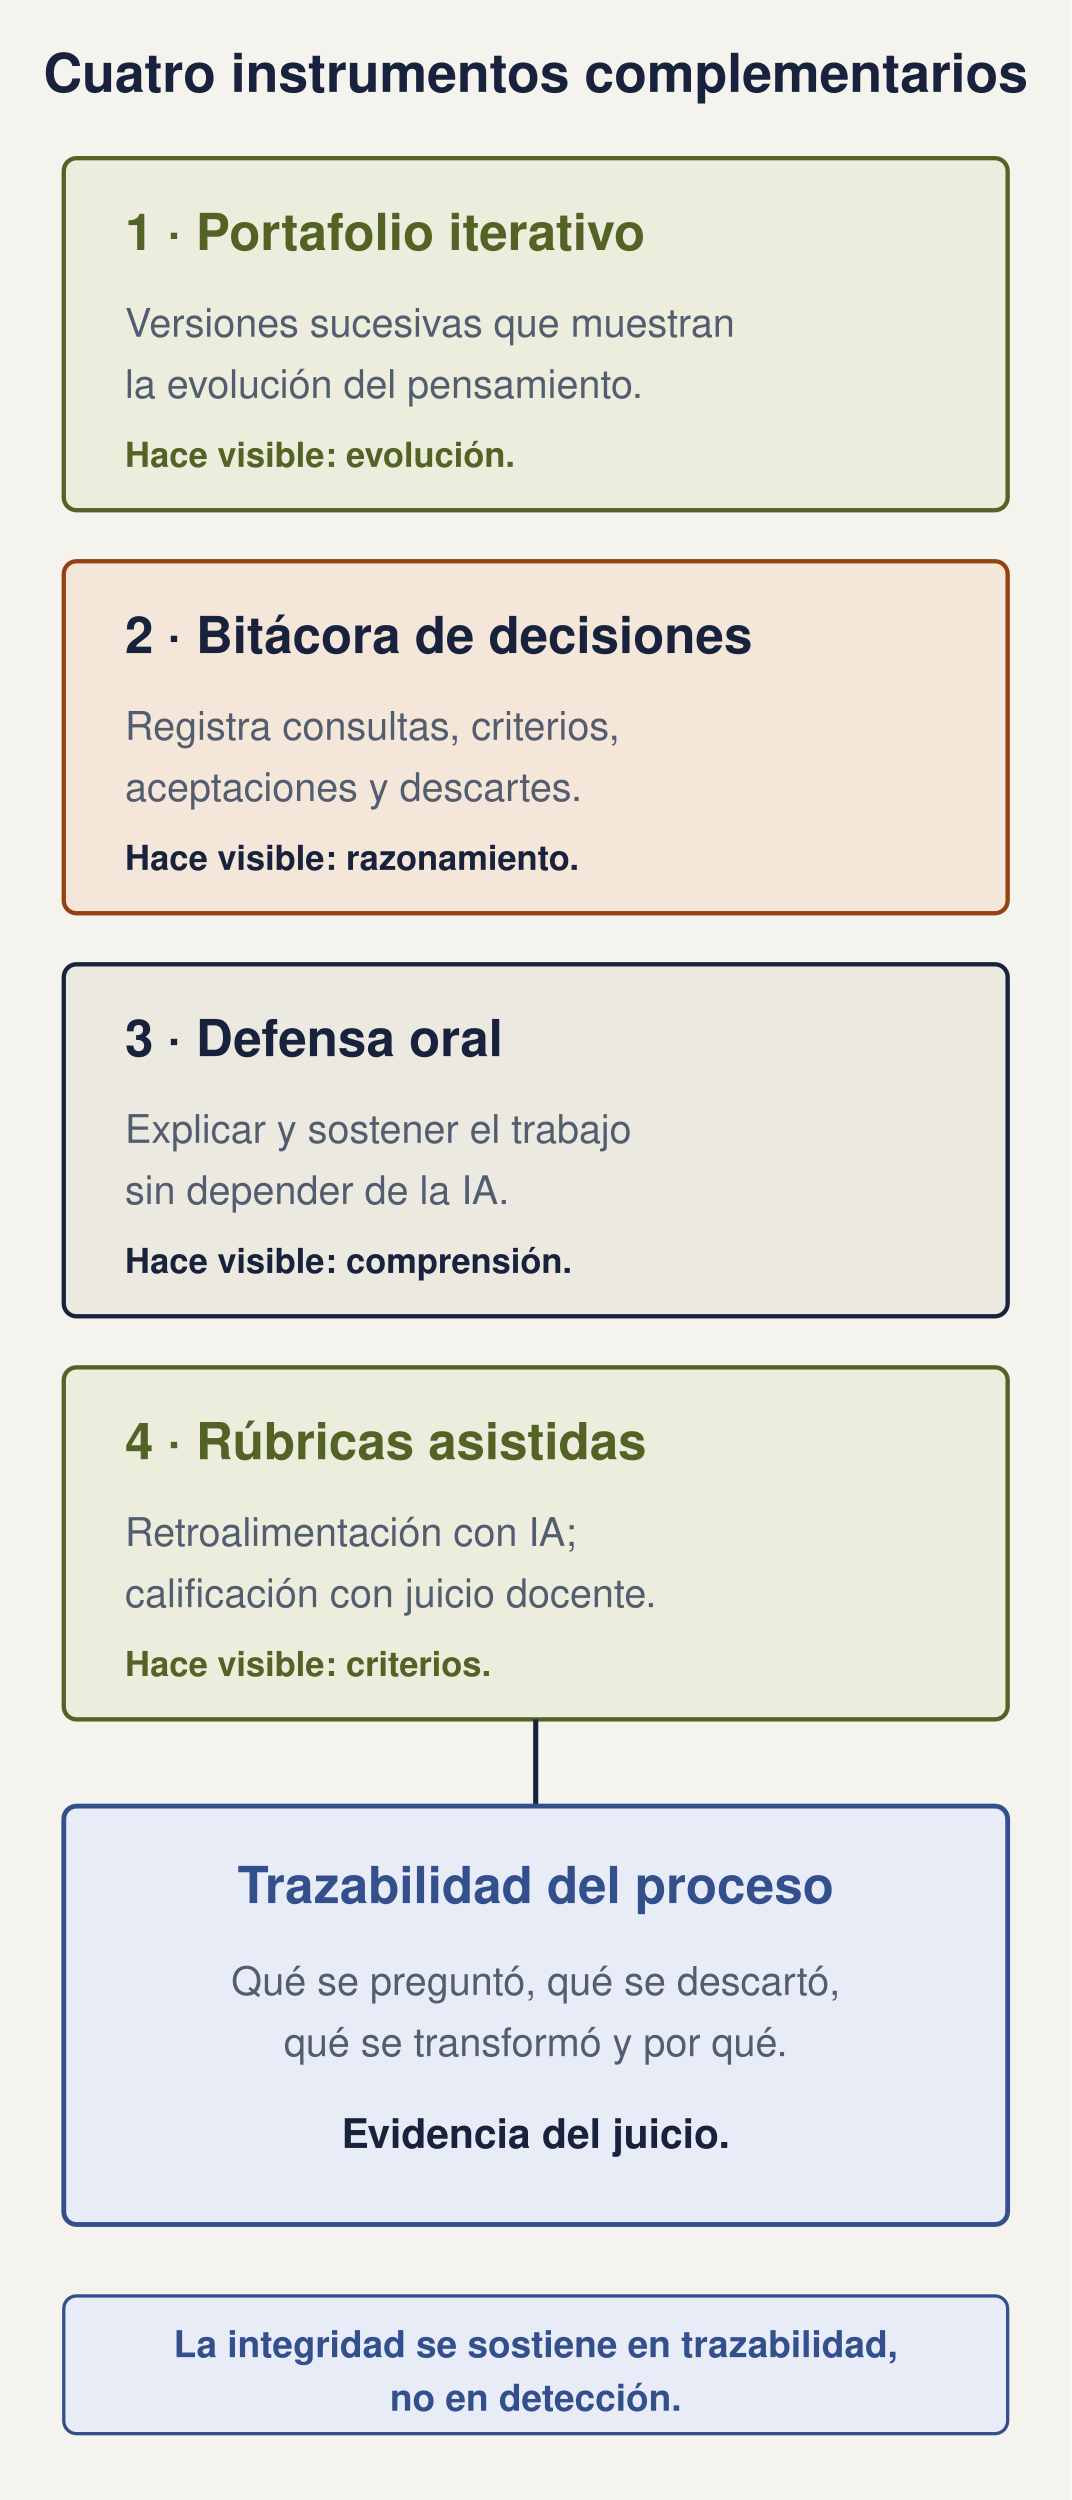
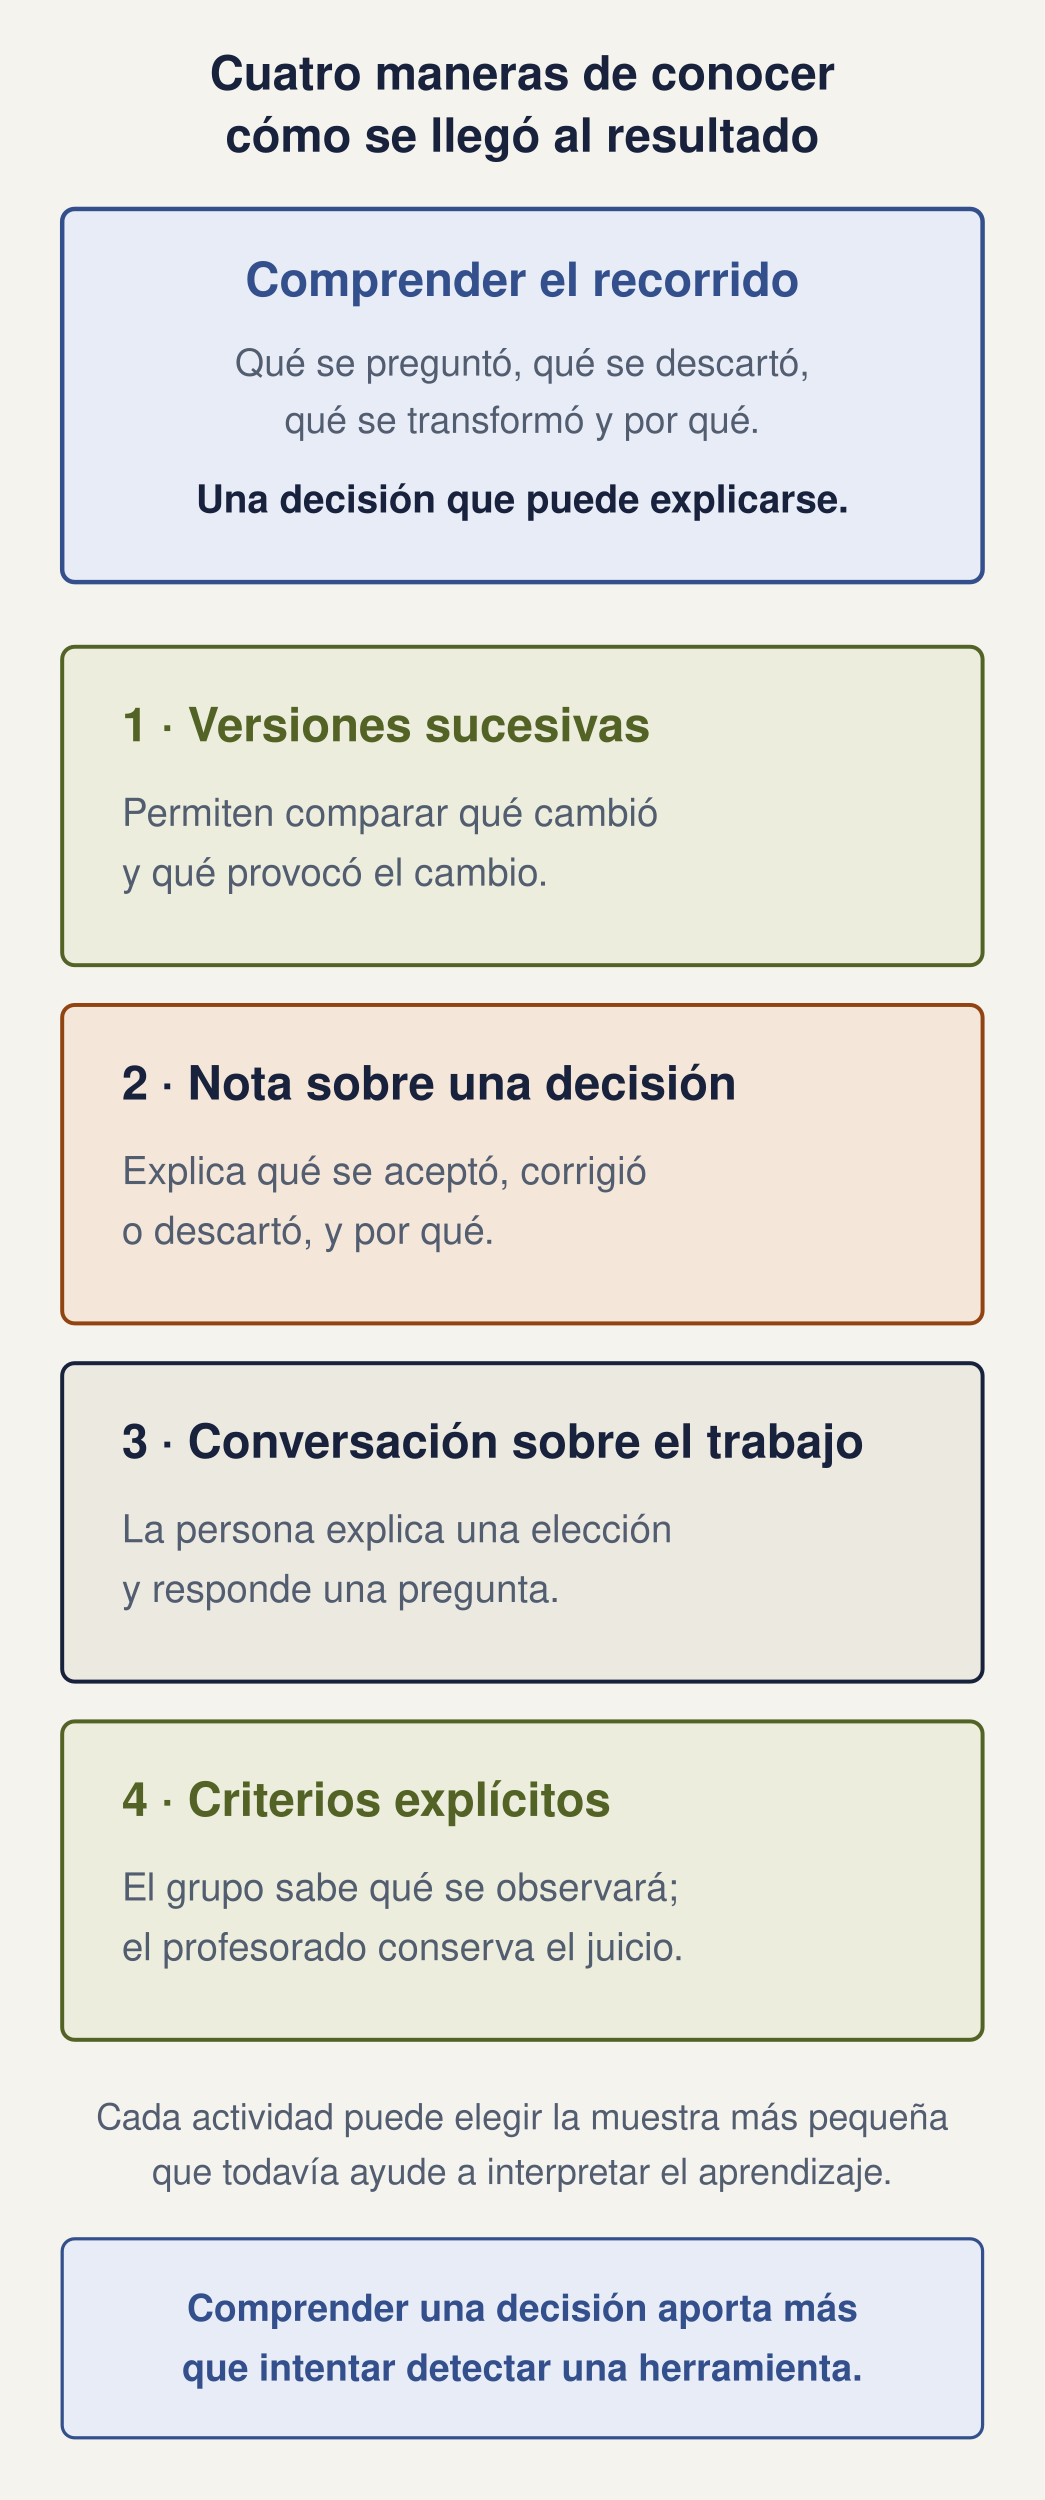
- <svg xmlns="http://www.w3.org/2000/svg" viewBox="0 0 420 980" role="img" aria-labelledby="titulo desc">
+ <svg xmlns="http://www.w3.org/2000/svg" viewBox="0 0 420 1005" role="img" aria-labelledby="titulo desc">
  <style>
    .fig-canvas { fill:#f5f3ee; }
-     .tk{font-family:'Archivo Narrow',Helvetica,Arial,sans-serif}.ink{fill:#18223c}.muted{fill:#525d70}.primary{fill:#34508c}.good{fill:#536326}
-     .bg-primary{fill:#e7ecf7}.bg-good{fill:#eceddc}.bg-neutral{fill:#ece9e1}.bg-warn{fill:#f4e6d8}
-     .st-primary{stroke:#34508c}.st-good{stroke:#536326}.st-warn{stroke:#914411}.st-axis{stroke:#18223c}
+     /* === TOKENS GRÁFICOS — ver figuras/TOKENS-GRAFICOS.md === */
+     .tk-font { font-family: 'Archivo Narrow', Helvetica, Arial, sans-serif; }
+     .f-ink { fill:#18223c; } .f-muted { fill:#525d70; }
+     .f-primary { fill:#34508c; } .f-good { fill:#536326; } .f-risk { fill:#8b2635; }
+     .bg-primary { fill:#e7ecf7; } .bg-good { fill:#ECEDDC; } .bg-risk { fill:#f8e7ea; }
+     .bg-neutral { fill:#ece9e1; } .bg-warn { fill:#f4e6d8; }
+     .st-primary { stroke:#34508c; } .st-good { stroke:#536326; } .st-risk { stroke:#8b2635; }
+     .st-warn { stroke:#914411; } .st-axis { stroke:#18223c; }

    /* Apariencia oscura. Un SVG servido como imagen es un documento aislado: no ve la
       clase html.dark del sitio, sólo la preferencia del sistema. Con autoSwitchAppearance
       ambas coinciden salvo que la persona use el selector en contra de su SO; el lienzo
       opaco garantiza legibilidad en cualquier caso. Ver CLAUDE.md convención 6.
       Se cubren los dos juegos de nombres en uso: `.f-ink` (escritorio) y `.ink` (móvil). */
    @media (prefers-color-scheme: dark) {
      .fig-canvas { fill:#131c31; }
      .f-ink, .ink { fill:#eceee9; }
      .f-muted, .muted { fill:#a7b0c4; }
      .f-primary, .primary { fill:#8ba3d6; }
      .f-good, .good { fill:#b9c47a; }
      .f-risk, .risk { fill:#d98b8f; }
      .bg-primary { fill:#243352; } .bg-good { fill:#2b331f; } .bg-risk { fill:#40222a; }
      .bg-neutral { fill:#212d4c; } .bg-warn { fill:#3a2c17; }
      .st-primary { stroke:#8ba3d6; } .st-good { stroke:#b9c47a; } .st-risk { stroke:#d98b8f; }
      .st-warn { stroke:#d49a55; } .st-axis { stroke:#eceee9; }
    }
  </style>
-   <rect class="fig-canvas" x="0" y="0" width="420" height="980" />
-   <g class="tk">
-     <text x="210" y="36" text-anchor="middle" font-size="21" font-weight="bold" class="ink">Cuatro instrumentos complementarios</text>
-     <g transform="translate(25 62)">
-       <rect width="370" height="138" rx="5" class="bg-good st-good" stroke-width="1.7" />
-       <text x="24" y="36" font-size="20" font-weight="bold" class="good">1 · Portafolio iterativo</text>
-       <text x="24" y="70" font-size="15.5" class="muted">Versiones sucesivas que muestran</text>
-       <text x="24" y="94" font-size="15.5" class="muted">la evolución del pensamiento.</text>
-       <text x="24" y="121" font-size="13.5" font-weight="bold" class="good">Hace visible: evolución.</text>
+   <rect class="fig-canvas" x="0" y="0" width="420" height="1005" />
+   <g class="tk-font">
+     <text x="210" y="36" text-anchor="middle" font-size="19" font-weight="bold" class="f-ink">Cuatro maneras de conocer</text>
+     <text x="210" y="61" text-anchor="middle" font-size="19" font-weight="bold" class="f-ink">cómo se llegó al resultado</text>
+     <rect x="25" y="84" width="370" height="150" rx="5" class="bg-primary st-primary" stroke-width="1.8" />
+     <text x="210" y="119" text-anchor="middle" font-size="19" font-weight="bold" class="f-primary">Comprender el recorrido</text>
+     <text x="210" y="151" text-anchor="middle" font-size="15" class="f-muted">Qué se preguntó, qué se descartó,</text>
+     <text x="210" y="174" text-anchor="middle" font-size="15" class="f-muted">qué se transformó y por qué.</text>
+     <text x="210" y="206" text-anchor="middle" font-size="15.5" font-weight="bold" class="f-ink">Una decisión que puede explicarse.</text>
+     <g transform="translate(25 260)">
+       <rect width="370" height="128" rx="5" class="bg-good st-good" stroke-width="1.6" />
+       <text x="24" y="38" font-size="19" font-weight="bold" class="f-good">1 · Versiones sucesivas</text>
+       <text x="24" y="72" font-size="15.5" class="f-muted">Permiten comparar qué cambió</text>
+       <text x="24" y="96" font-size="15.5" class="f-muted">y qué provocó el cambio.</text>
    </g>
-     <g transform="translate(25 220)">
-       <rect width="370" height="138" rx="5" class="bg-warn st-warn" stroke-width="1.7" />
-       <text x="24" y="36" font-size="20" font-weight="bold" class="ink">2 · Bitácora de decisiones</text>
-       <text x="24" y="70" font-size="15.5" class="muted">Registra consultas, criterios,</text>
-       <text x="24" y="94" font-size="15.5" class="muted">aceptaciones y descartes.</text>
-       <text x="24" y="121" font-size="13.5" font-weight="bold" class="ink">Hace visible: razonamiento.</text>
+     <g transform="translate(25 404)">
+       <rect width="370" height="128" rx="5" class="bg-warn st-warn" stroke-width="1.6" />
+       <text x="24" y="38" font-size="19" font-weight="bold" class="f-ink">2 · Nota sobre una decisión</text>
+       <text x="24" y="72" font-size="15.5" class="f-muted">Explica qué se aceptó, corrigió</text>
+       <text x="24" y="96" font-size="15.5" class="f-muted">o descartó, y por qué.</text>
    </g>
-     <g transform="translate(25 378)">
-       <rect width="370" height="138" rx="5" class="bg-neutral st-axis" stroke-width="1.7" />
-       <text x="24" y="36" font-size="20" font-weight="bold" class="ink">3 · Defensa oral</text>
-       <text x="24" y="70" font-size="15.5" class="muted">Explicar y sostener el trabajo</text>
-       <text x="24" y="94" font-size="15.5" class="muted">sin depender de la IA.</text>
-       <text x="24" y="121" font-size="13.5" font-weight="bold" class="ink">Hace visible: comprensión.</text>
+     <g transform="translate(25 548)">
+       <rect width="370" height="128" rx="5" class="bg-neutral st-axis" stroke-width="1.6" />
+       <text x="24" y="38" font-size="19" font-weight="bold" class="f-ink">3 · Conversación sobre el trabajo</text>
+       <text x="24" y="72" font-size="15.5" class="f-muted">La persona explica una elección</text>
+       <text x="24" y="96" font-size="15.5" class="f-muted">y responde una pregunta.</text>
    </g>
-     <g transform="translate(25 536)">
-       <rect width="370" height="138" rx="5" class="bg-good st-good" stroke-width="1.7" />
-       <text x="24" y="36" font-size="20" font-weight="bold" class="good">4 · Rúbricas asistidas</text>
-       <text x="24" y="70" font-size="15.5" class="muted">Retroalimentación con IA;</text>
-       <text x="24" y="94" font-size="15.5" class="muted">calificación con juicio docente.</text>
-       <text x="24" y="121" font-size="13.5" font-weight="bold" class="good">Hace visible: criterios.</text>
+     <g transform="translate(25 692)">
+       <rect width="370" height="128" rx="5" class="bg-good st-good" stroke-width="1.6" />
+       <text x="24" y="38" font-size="19" font-weight="bold" class="f-good">4 · Criterios explícitos</text>
+       <text x="24" y="72" font-size="15.5" class="f-muted">El grupo sabe qué se observará;</text>
+       <text x="24" y="96" font-size="15.5" class="f-muted">el profesorado conserva el juicio.</text>
    </g>
-     <path d="M210 674v34" class="st-axis" stroke-width="2" />
-     <rect x="25" y="708" width="370" height="164" rx="5" class="bg-primary st-primary" stroke-width="1.9" />
-     <text x="210" y="746" text-anchor="middle" font-size="20" font-weight="bold" class="primary">Trazabilidad del proceso</text>
-     <text x="210" y="782" text-anchor="middle" font-size="15.5" class="muted">Qué se preguntó, qué se descartó,</text>
-     <text x="210" y="806" text-anchor="middle" font-size="15.5" class="muted">qué se transformó y por qué.</text>
-     <text x="210" y="842" text-anchor="middle" font-size="16" font-weight="bold" class="ink">Evidencia del juicio.</text>
-     <rect x="25" y="900" width="370" height="54" rx="5" class="bg-primary st-primary" stroke-width="1.3" />
-     <text x="210" y="924" text-anchor="middle" font-size="14.5" font-weight="bold" class="primary">La integridad se sostiene en trazabilidad,</text>
-     <text x="210" y="945" text-anchor="middle" font-size="14.5" font-weight="bold" class="primary">no en detección.</text>
+     <text x="210" y="856" text-anchor="middle" font-size="14.5" class="f-muted">Cada actividad puede elegir la muestra más pequeña</text>
+     <text x="210" y="878" text-anchor="middle" font-size="14.5" class="f-muted">que todavía ayude a interpretar el aprendizaje.</text>
+     <rect x="25" y="900" width="370" height="80" rx="5" class="bg-primary st-primary" stroke-width="1.3" />
+     <text x="210" y="933" text-anchor="middle" font-size="15" font-weight="bold" class="f-primary">Comprender una decisión aporta más</text>
+     <text x="210" y="957" text-anchor="middle" font-size="15" font-weight="bold" class="f-primary">que intentar detectar una herramienta.</text>
  </g>
</svg>
